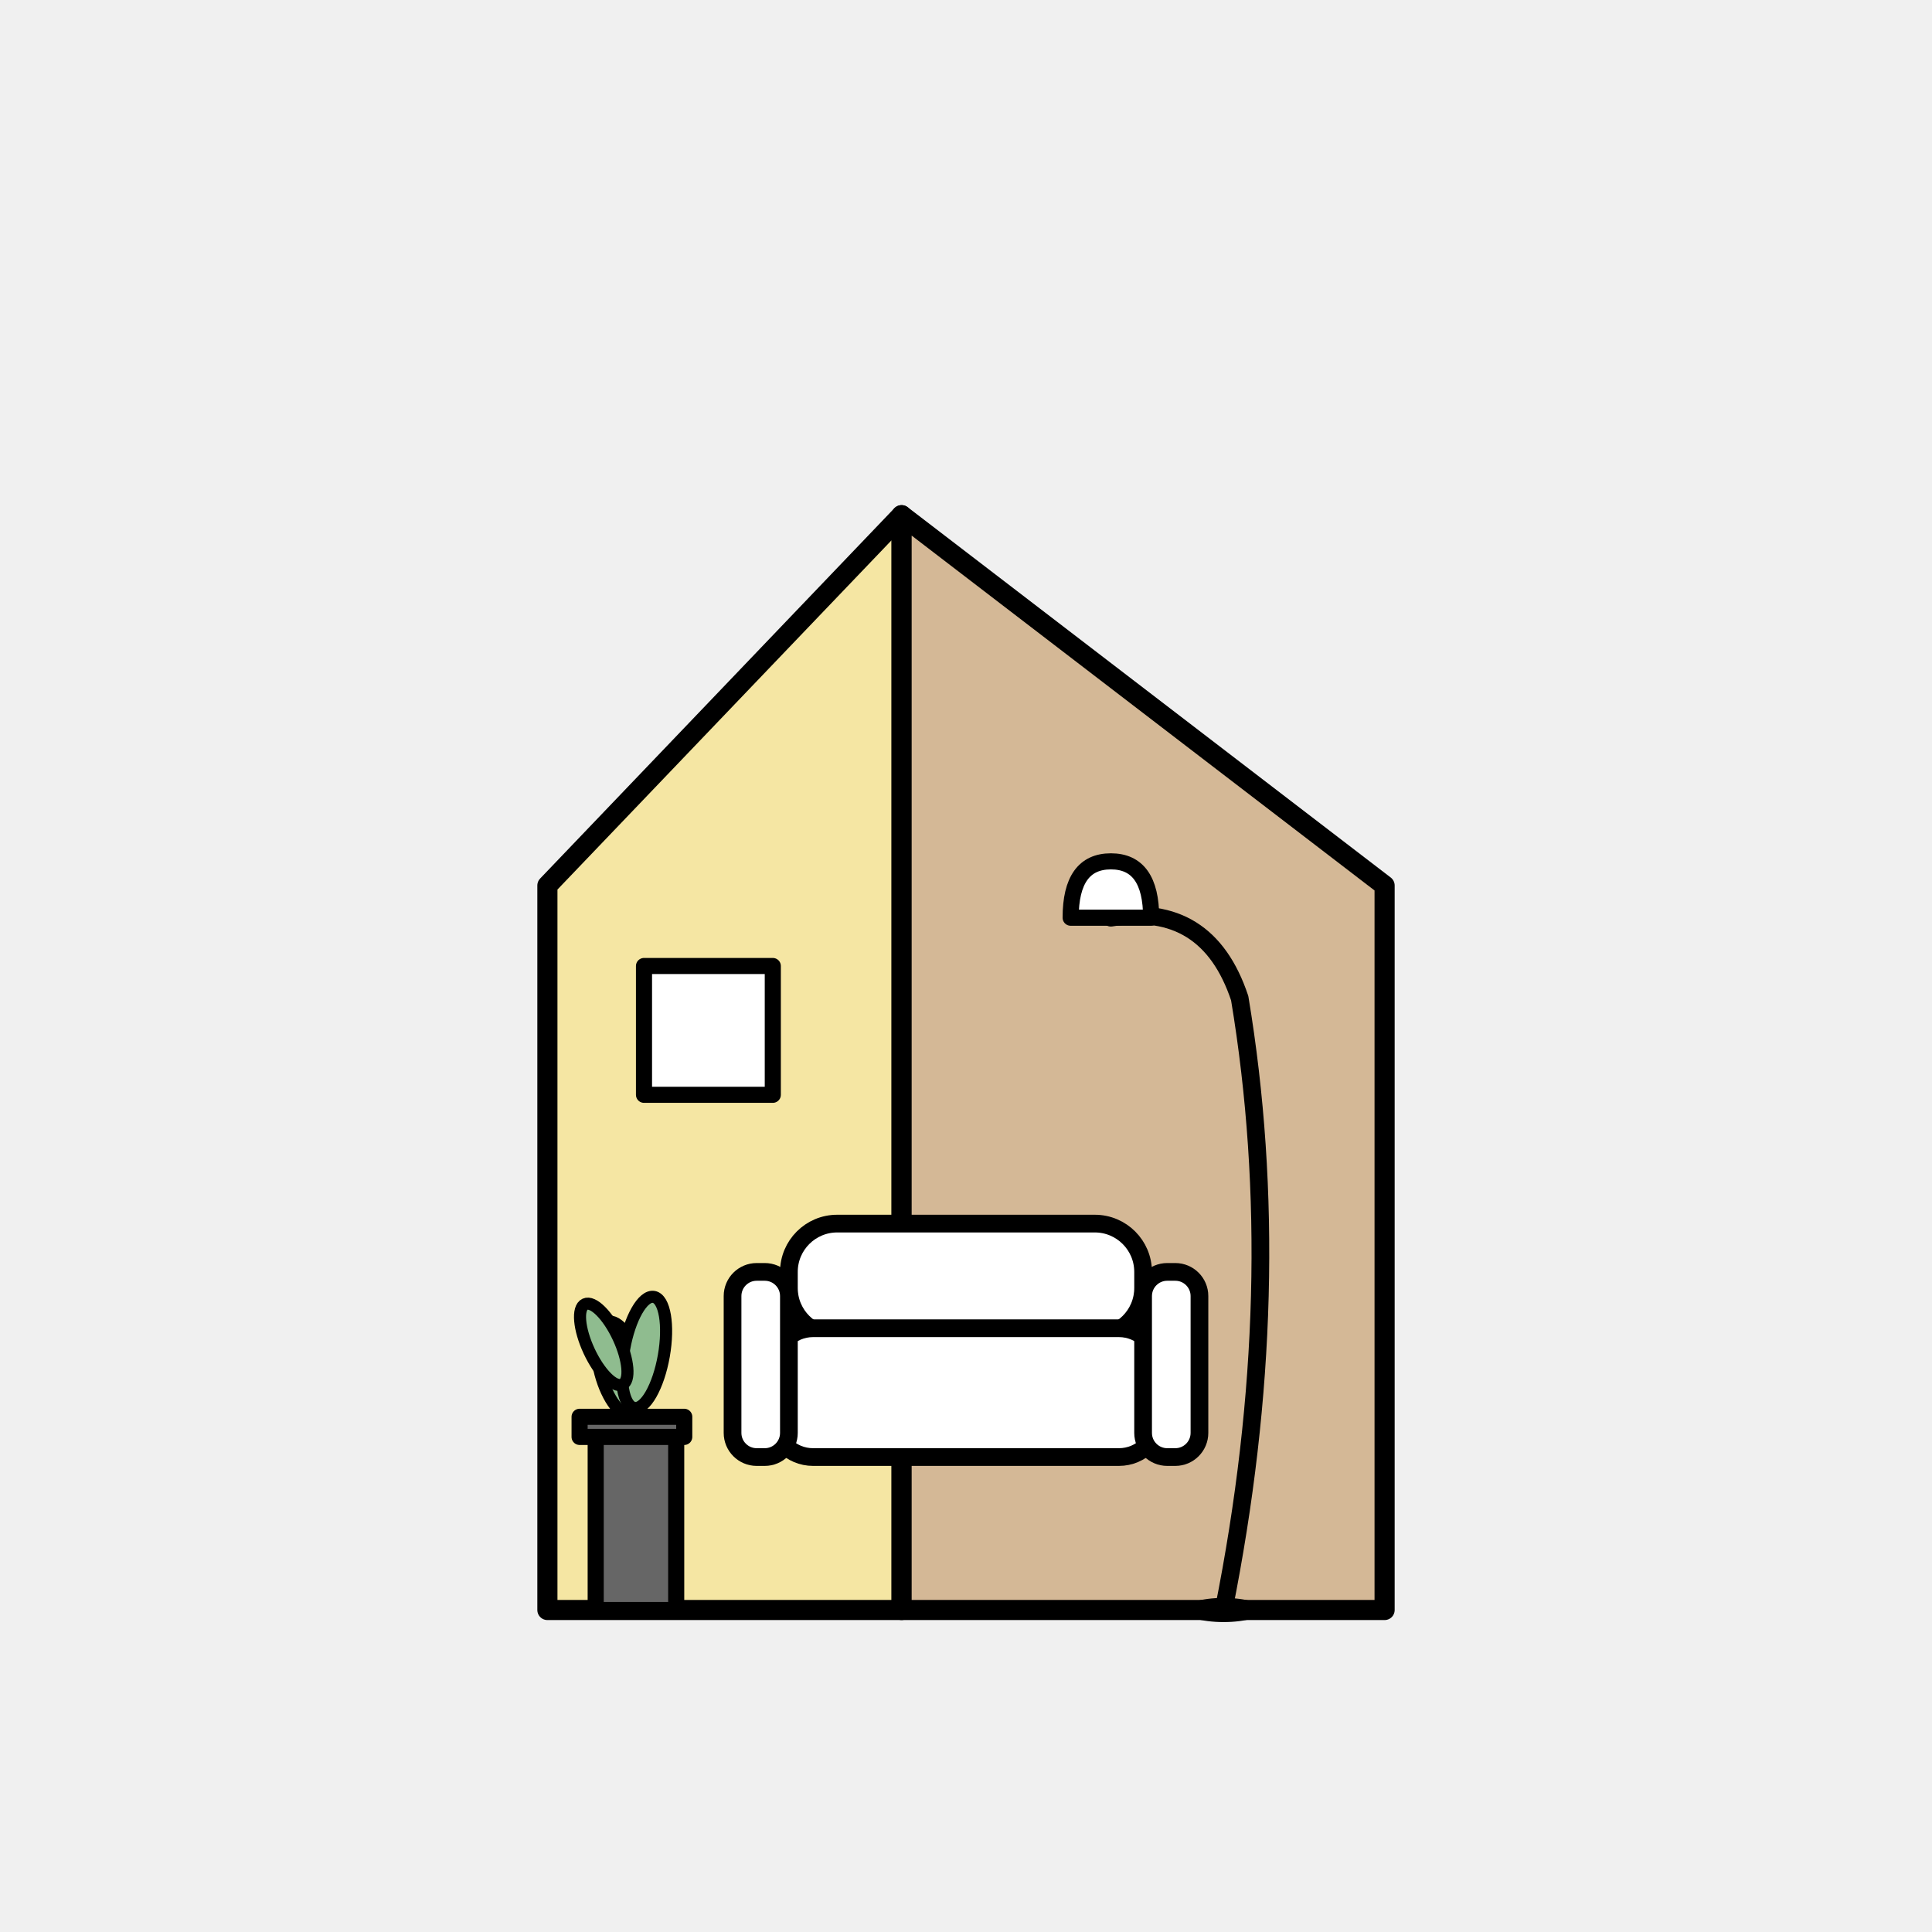
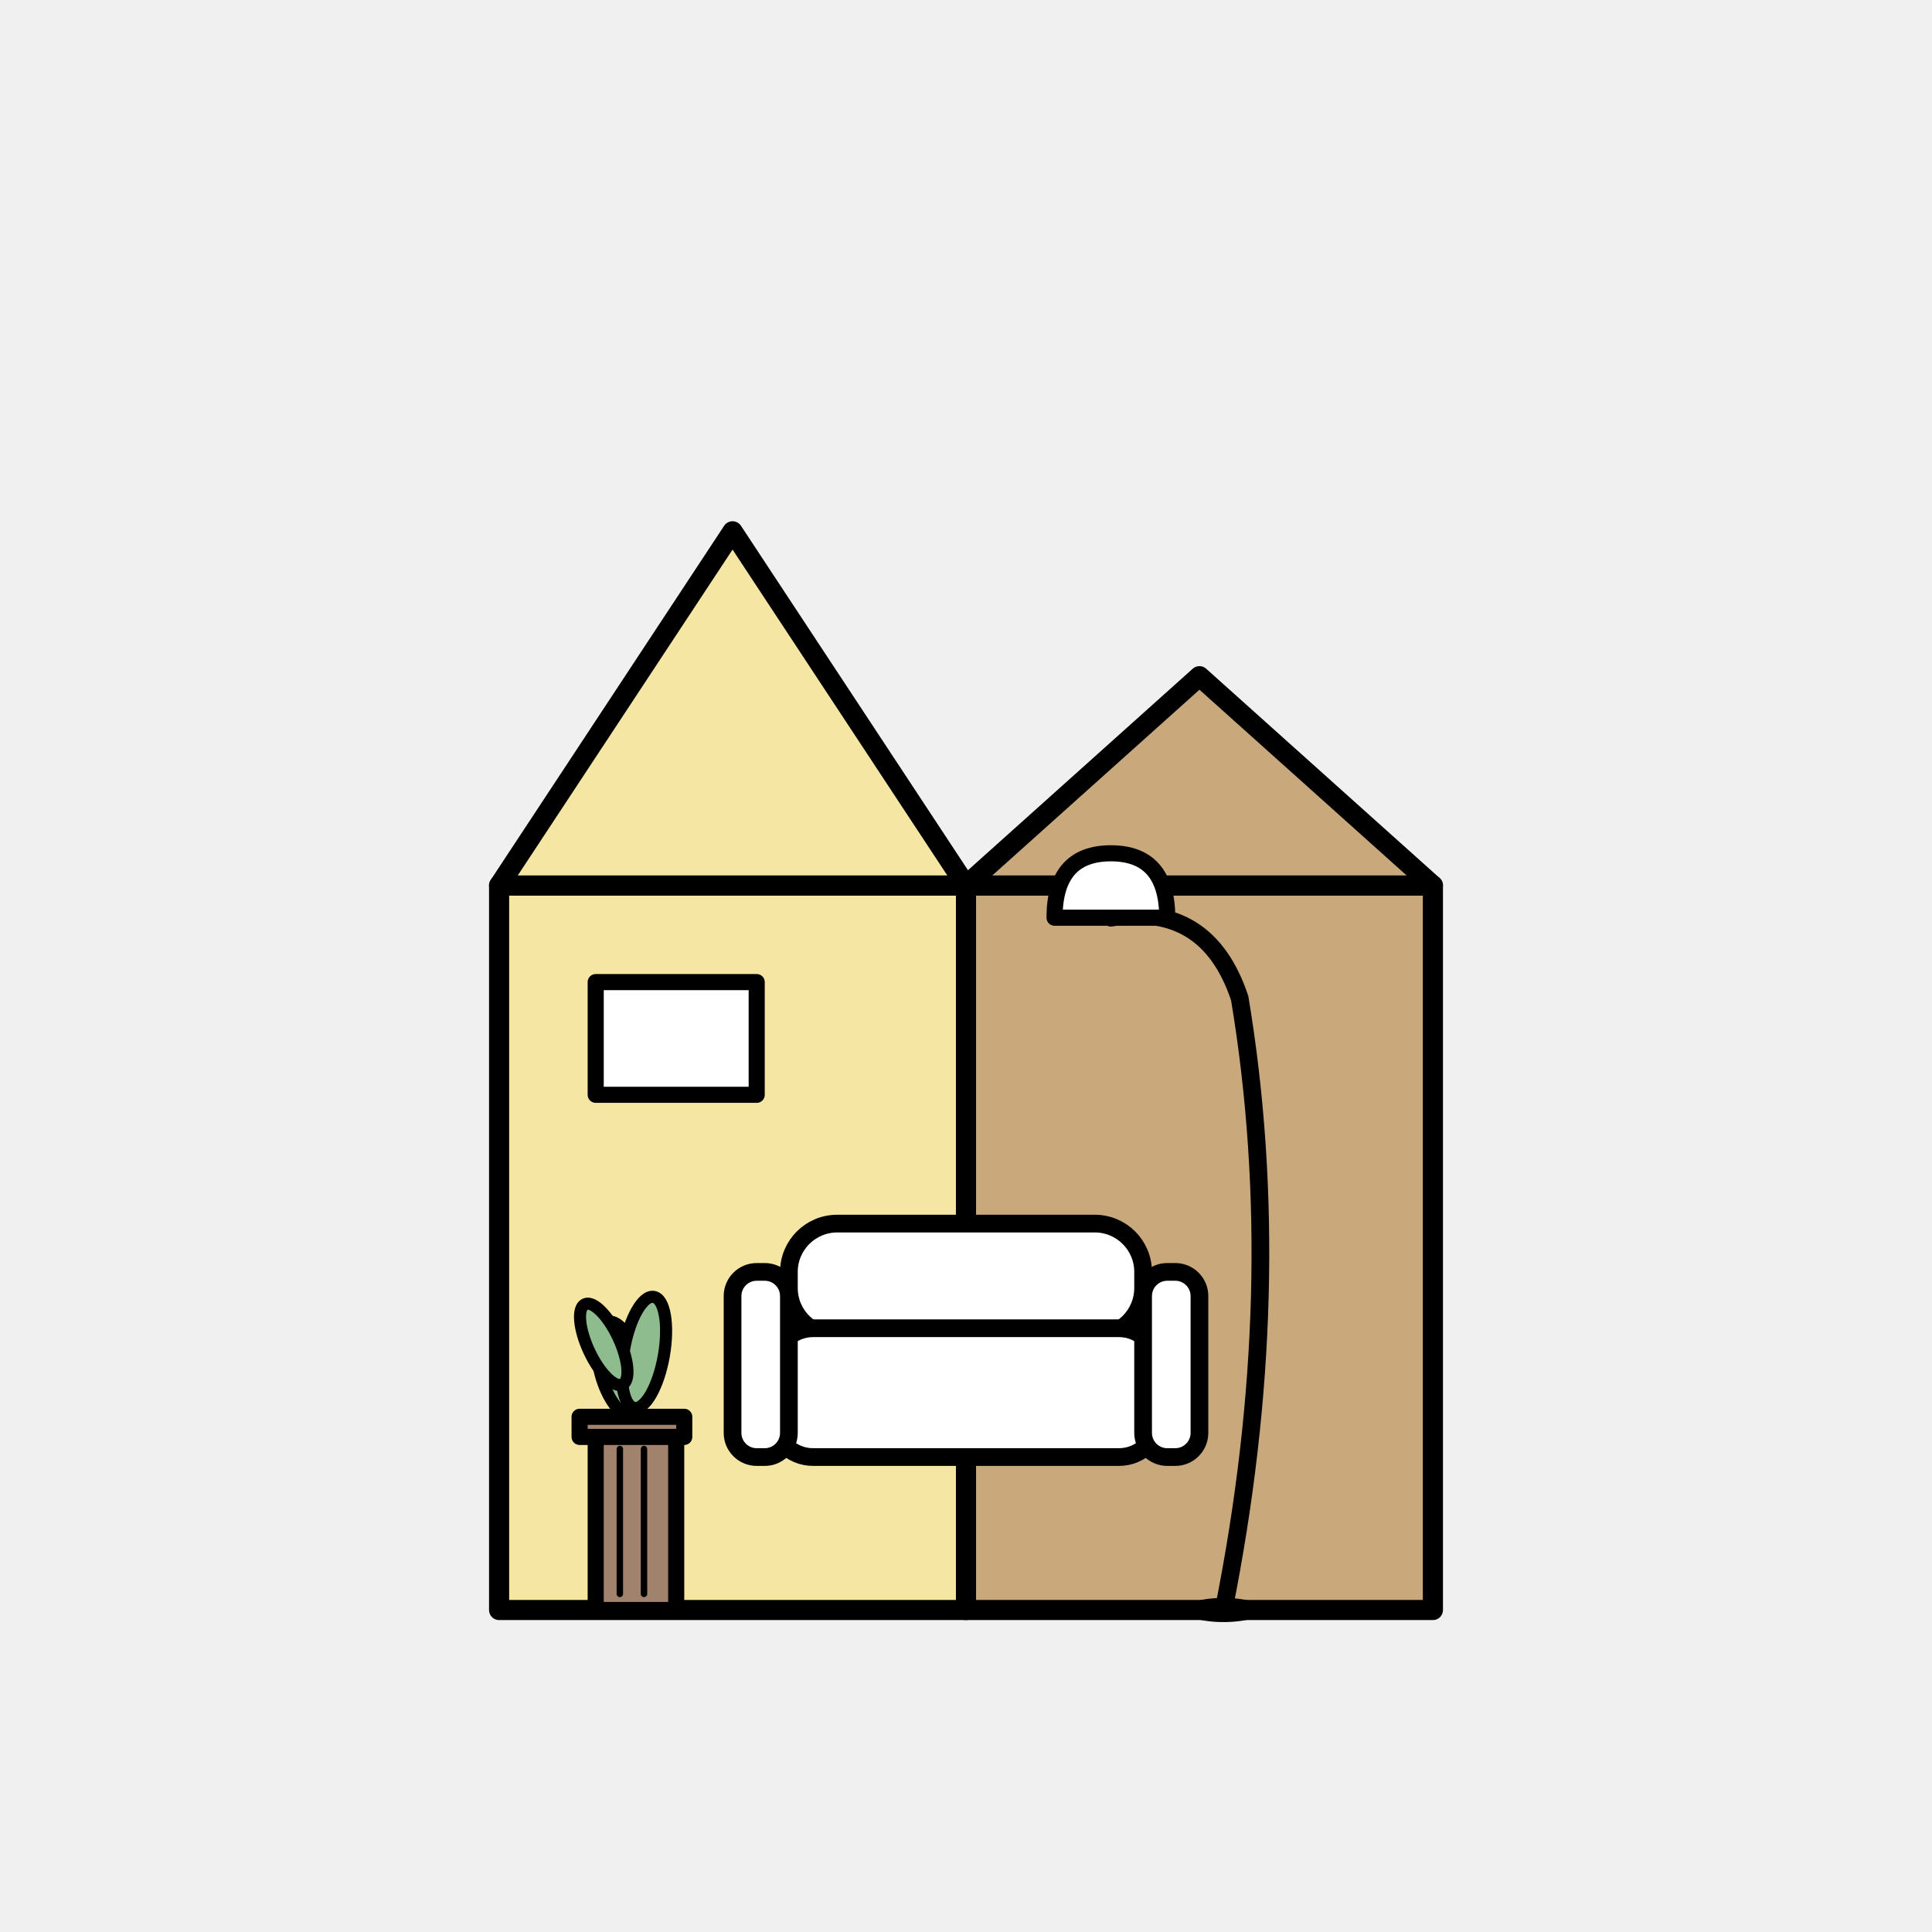
<svg xmlns="http://www.w3.org/2000/svg" viewBox="0 0 240 240" width="240" height="240">
  <g transform="translate(120, 120)" stroke="#000000" stroke-linejoin="round" stroke-linecap="round">
-     <path d="M -52 80 L -52 -10 L -8 -56 L -8 80 Z" fill="#F5E6A3" stroke="#000000" stroke-width="2.5" />
-     <path d="M -8 -56 L 52 -10 L 52 80 L -8 80 Z" fill="#D4B896" stroke="#000000" stroke-width="2.5" />
-     <line x1="-8" y1="-56" x2="-8" y2="80" stroke="#000000" stroke-width="2" />
-     <rect x="-40" y="0" width="16" height="16" fill="#FFFFFF" stroke="#000000" stroke-width="2" />
+     <rect x="-58" y="-10" width="58" height="90" fill="#F5E6A3" stroke="#000000" stroke-width="2.5" />
+     <path d="M -58 -10 L -29 -54 L 0 -10 Z" fill="#F5E6A3" stroke="#000000" stroke-width="2.5" />
+     <rect x="0" y="-10" width="58" height="90" fill="#C9A87C" stroke="#000000" stroke-width="2.5" />
+     <path d="M 0 -10 L 29 -36 L 58 -10 Z" fill="#C9A87C" stroke="#000000" stroke-width="2.5" />
+     <rect x="-46" y="2" width="20" height="14" fill="#FFFFFF" stroke="#000000" stroke-width="2" />
    <path d="M 32 80 Q 40 40 34 4 Q 30 -8 18 -6" fill="none" stroke="#000000" stroke-width="2.2" stroke-linecap="round" />
-     <path d="M 13 -6 Q 13 -13 18 -13 Q 23 -13 23 -6 Z" fill="#FFFFFF" stroke="#000000" stroke-width="2" />
+     <path d="M 11 -6 Q 11 -14 18 -14 Q 25 -14 25 -6 Z" fill="#FFFFFF" stroke="#000000" stroke-width="2" />
    <ellipse cx="32" cy="80" rx="5" ry="1.5" fill="#000000" stroke="none" />
    <rect x="-22" y="32" width="44" height="14" rx="6" fill="#FFFFFF" stroke="#000000" stroke-width="2.2" />
    <rect x="-24" y="45" width="48" height="16" rx="5" fill="#FFFFFF" stroke="#000000" stroke-width="2.2" />
    <rect x="-29" y="38" width="7" height="23" rx="3" fill="#FFFFFF" stroke="#000000" stroke-width="2.2" />
    <rect x="22" y="38" width="7" height="23" rx="3" fill="#FFFFFF" stroke="#000000" stroke-width="2.2" />
-     <rect x="-46" y="58" width="10" height="22" fill="#666666" stroke="#000000" stroke-width="2" />
-     <rect x="-48" y="56" width="13" height="2.5" fill="#666666" stroke="#000000" stroke-width="2" />
+     <rect x="-46" y="58" width="10" height="22" fill="#A0826D" stroke="#000000" stroke-width="2" />
+     <line x1="-43" y1="60" x2="-43" y2="78" stroke="#000000" stroke-width="0.8" />
+     <line x1="-40" y1="60" x2="-40" y2="78" stroke="#000000" stroke-width="0.8" />
+     <rect x="-48" y="56" width="13" height="2.5" fill="#A0826D" stroke="#000000" stroke-width="2" />
    <ellipse cx="-43" cy="50" rx="2.5" ry="6" fill="#8FBC8F" stroke="#000000" stroke-width="1.5" transform="rotate(-15 -43 50)" />
    <ellipse cx="-40" cy="48" rx="2.5" ry="7" fill="#8FBC8F" stroke="#000000" stroke-width="1.5" transform="rotate(10 -40 48)" />
    <ellipse cx="-45" cy="47" rx="2" ry="5.5" fill="#8FBC8F" stroke="#000000" stroke-width="1.5" transform="rotate(-25 -45 47)" />
  </g>
</svg>
